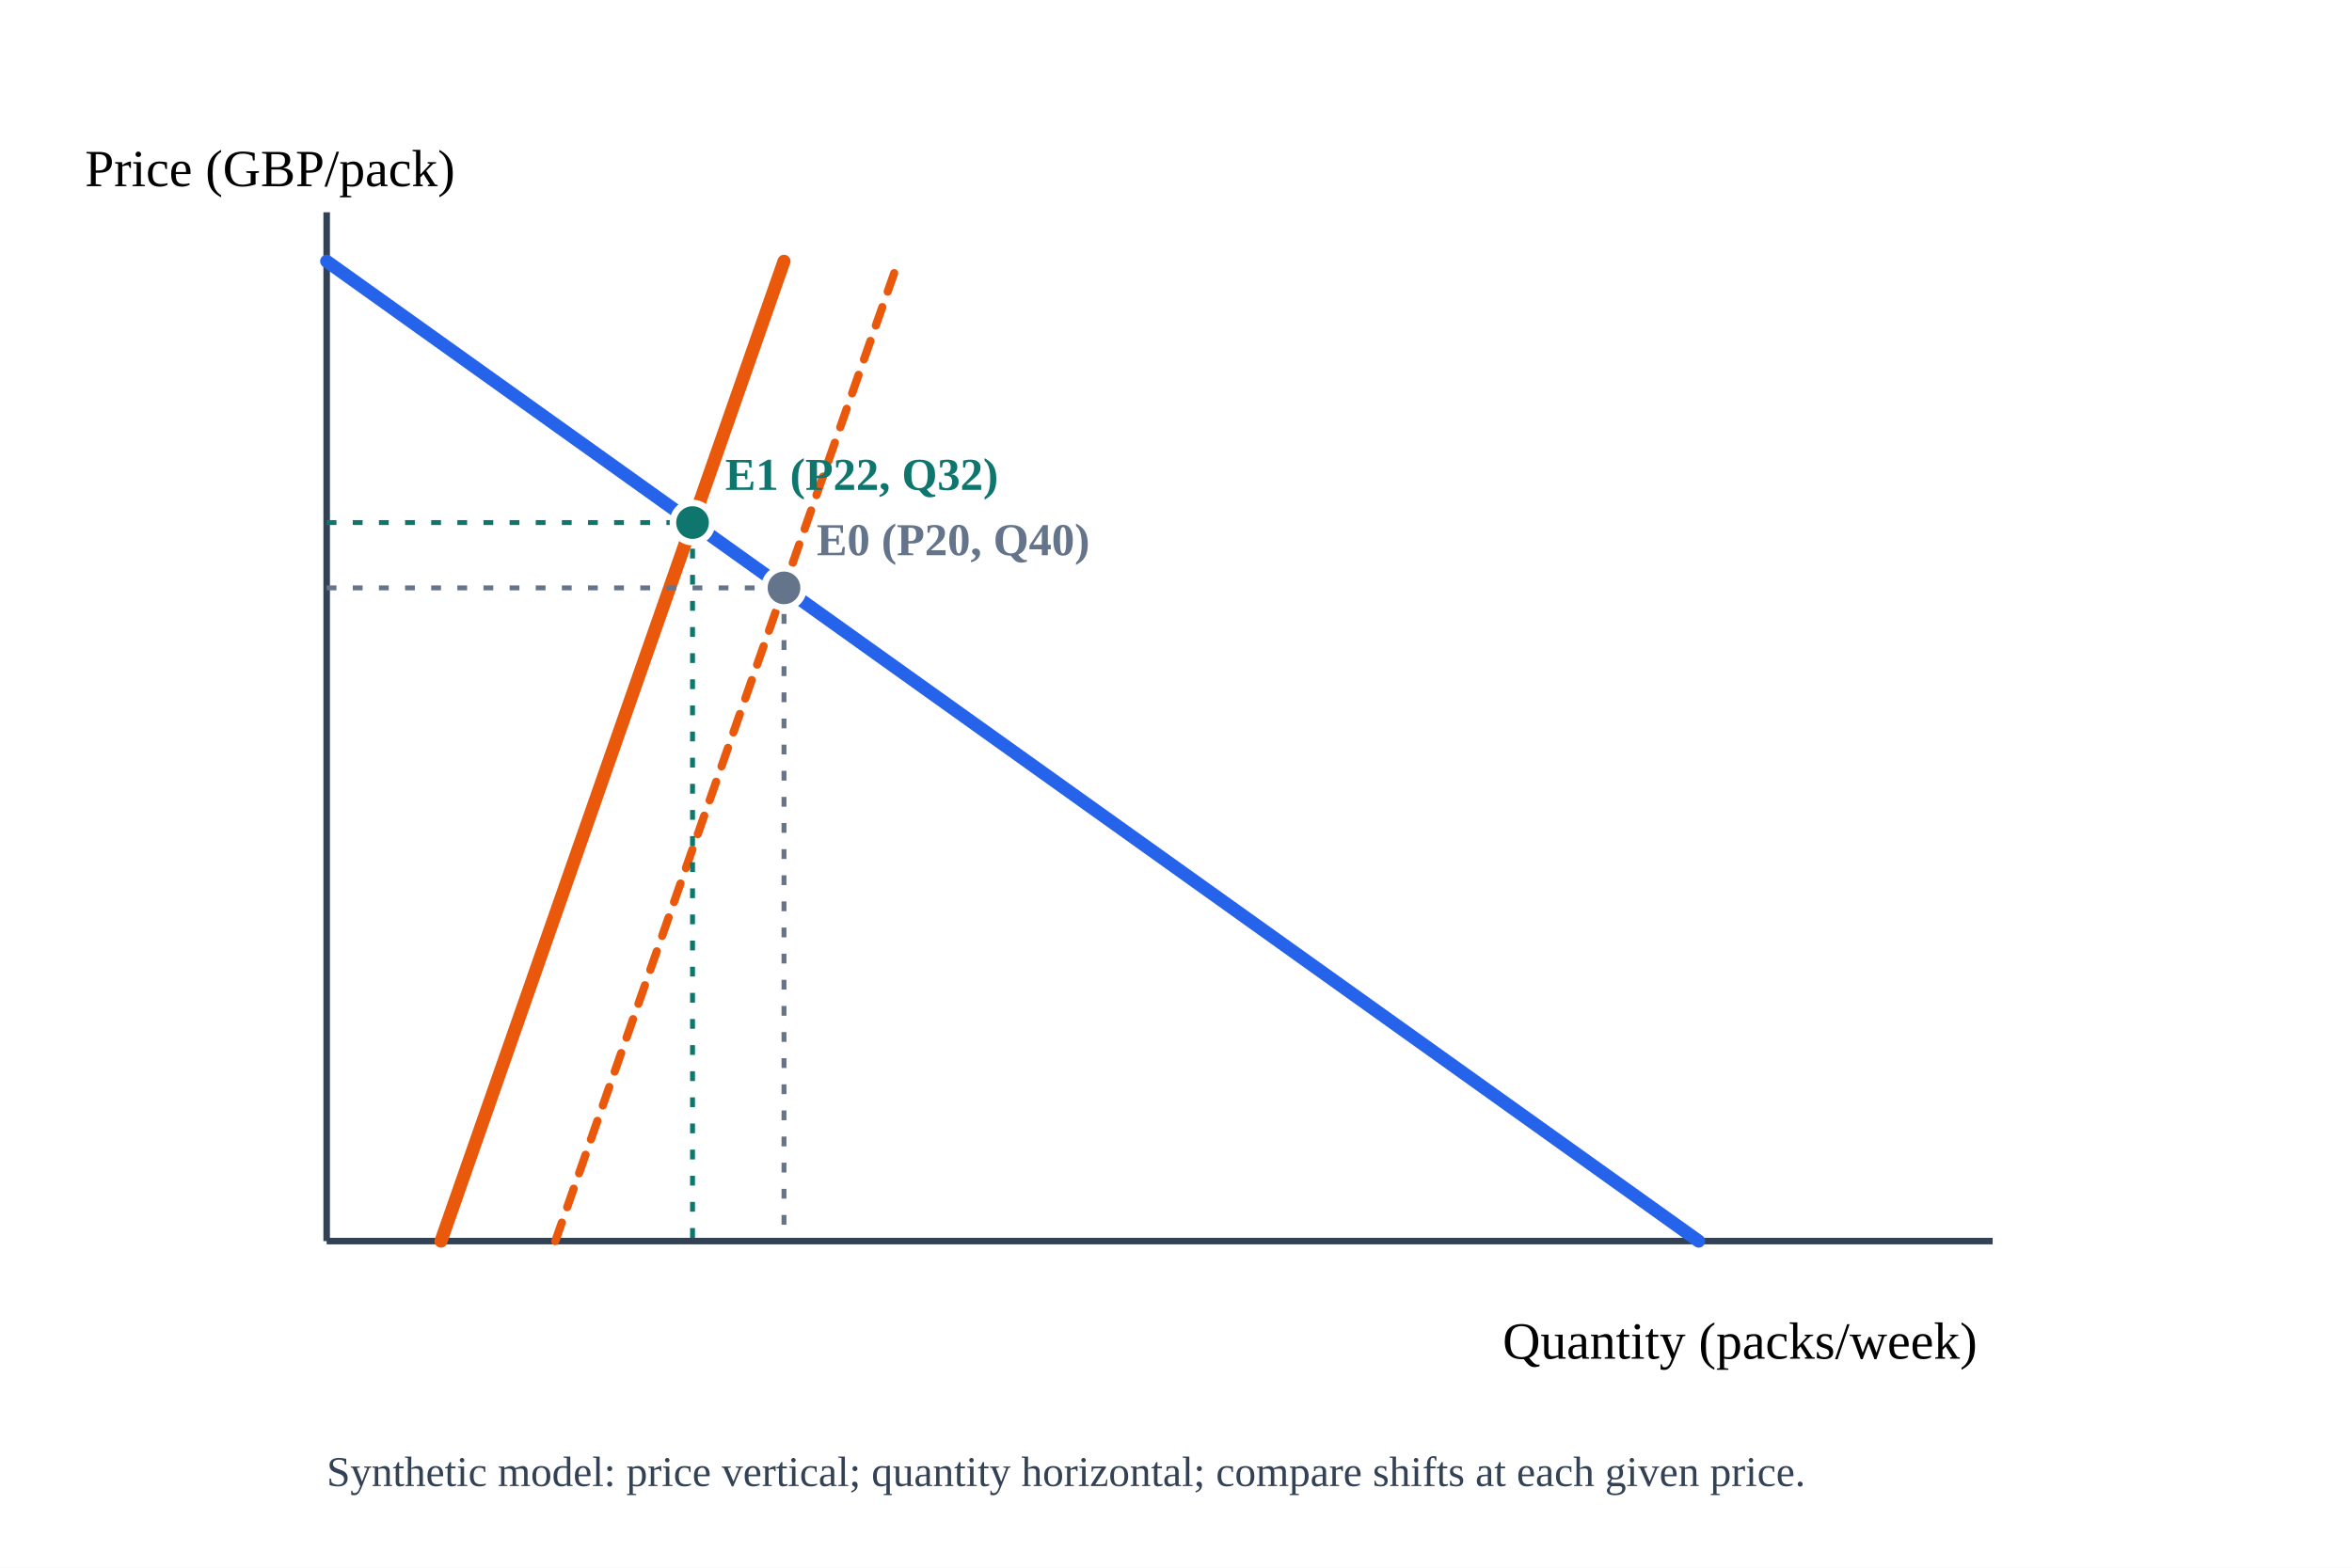
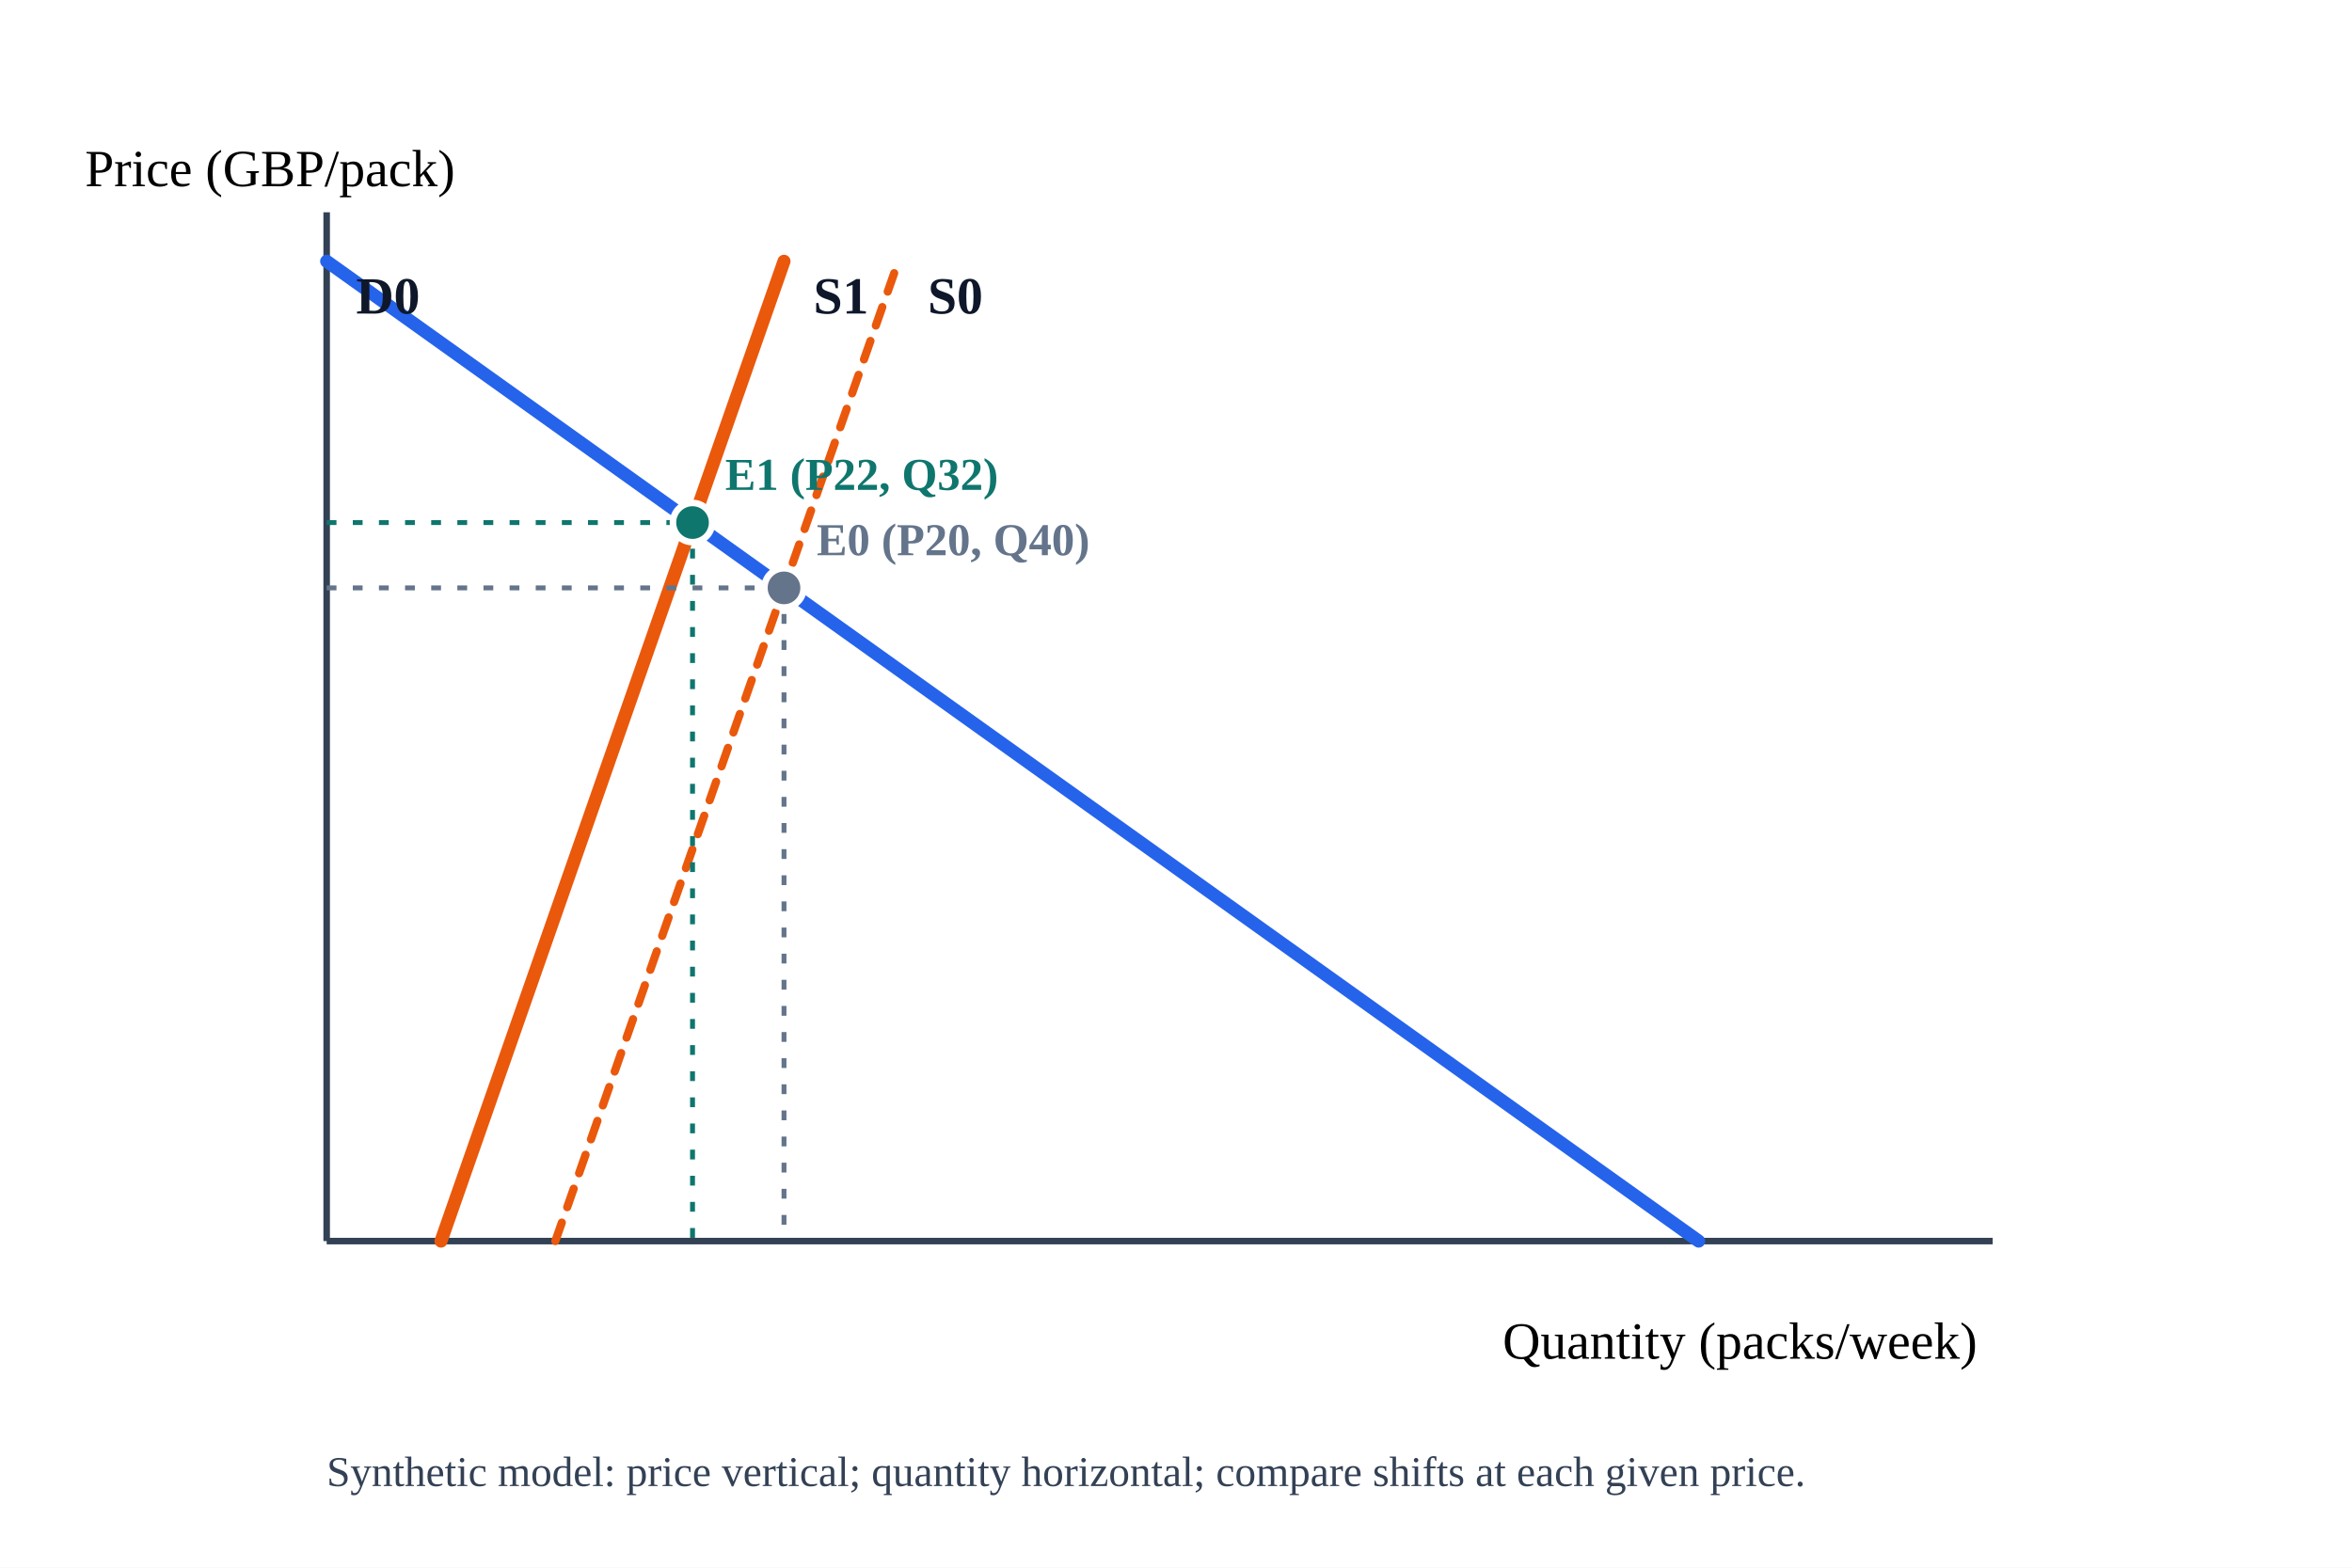
<svg xmlns="http://www.w3.org/2000/svg" width="720" height="480" viewBox="0 0 720 480" role="img" aria-labelledby="graph-title graph-desc">
  <rect width="720" height="480" fill="#fff" />
  <g stroke="#334155" stroke-width="2">
    <line data-axis="quantity" x1="100" y1="380" x2="610" y2="380" />
    <line data-axis="price" x1="100" y1="380" x2="100" y2="65" />
  </g>
  <text data-axis-label="price" x="26" y="57" font-size="16">Price (GBP/pack)</text>
  <text data-axis-label="quantity" x="460" y="416" font-size="16">Quantity (packs/week)</text>
  <g stroke-linecap="round" fill="none">
    <line data-curve="D0" x1="520" y1="380" x2="100" y2="80" stroke="#2563EB" stroke-width="4" />
-     <text data-curve-label="D0" x="109" y="96" font-size="16" font-weight="600">D0</text>
+     <text data-curve-label="D0" x="109" y="96" font-size="16" font-weight="600" fill="#0F172A">D0</text>
    <line data-curve="S0" x1="170" y1="380" x2="275" y2="80" stroke="#EA580C" stroke-width="2.5" stroke-dasharray="6 5" />
-     <text data-curve-label="S0" x="284" y="96" font-size="16" font-weight="600">S0</text>
+     <text data-curve-label="S0" x="284" y="96" font-size="16" font-weight="600" fill="#0F172A">S0</text>
    <line data-curve="S1" x1="135" y1="380" x2="240" y2="80" stroke="#EA580C" stroke-width="4" />
-     <text data-curve-label="S1" x="249" y="96" font-size="16" font-weight="600">S1</text>
+     <text data-curve-label="S1" x="249" y="96" font-size="16" font-weight="600" fill="#0F172A">S1</text>
  </g>
  <g>
    <line data-guide="E0-p" x1="100" y1="180" x2="240" y2="180" stroke="#64748B" stroke-width="1.5" stroke-dasharray="3 5" />
    <line data-guide="E0-q" x1="240" y1="180" x2="240" y2="380" stroke="#64748B" stroke-width="1.5" stroke-dasharray="3 5" />
    <circle data-equilibrium="E0" cx="240" cy="180" r="6" fill="#64748B" stroke="white" stroke-width="2" />
    <text data-point-label="E0" x="250" y="170" font-size="14" fill="#64748B" font-weight="700">E0 (P20, Q40)</text>
    <line data-guide="E1-p" x1="100" y1="160" x2="212" y2="160" stroke="#0F766E" stroke-width="1.5" stroke-dasharray="3 5" />
    <line data-guide="E1-q" x1="212" y1="160" x2="212" y2="380" stroke="#0F766E" stroke-width="1.5" stroke-dasharray="3 5" />
    <circle data-equilibrium="E1" cx="212" cy="160" r="6" fill="#0F766E" stroke="white" stroke-width="2" />
    <text data-point-label="E1" x="222" y="150" font-size="14" fill="#0F766E" font-weight="700">E1 (P22, Q32)</text>
  </g>
  <text x="100" y="455" font-size="13" fill="#334155">Synthetic model: price vertical; quantity horizontal; compare shifts at each given price.</text>
</svg>
